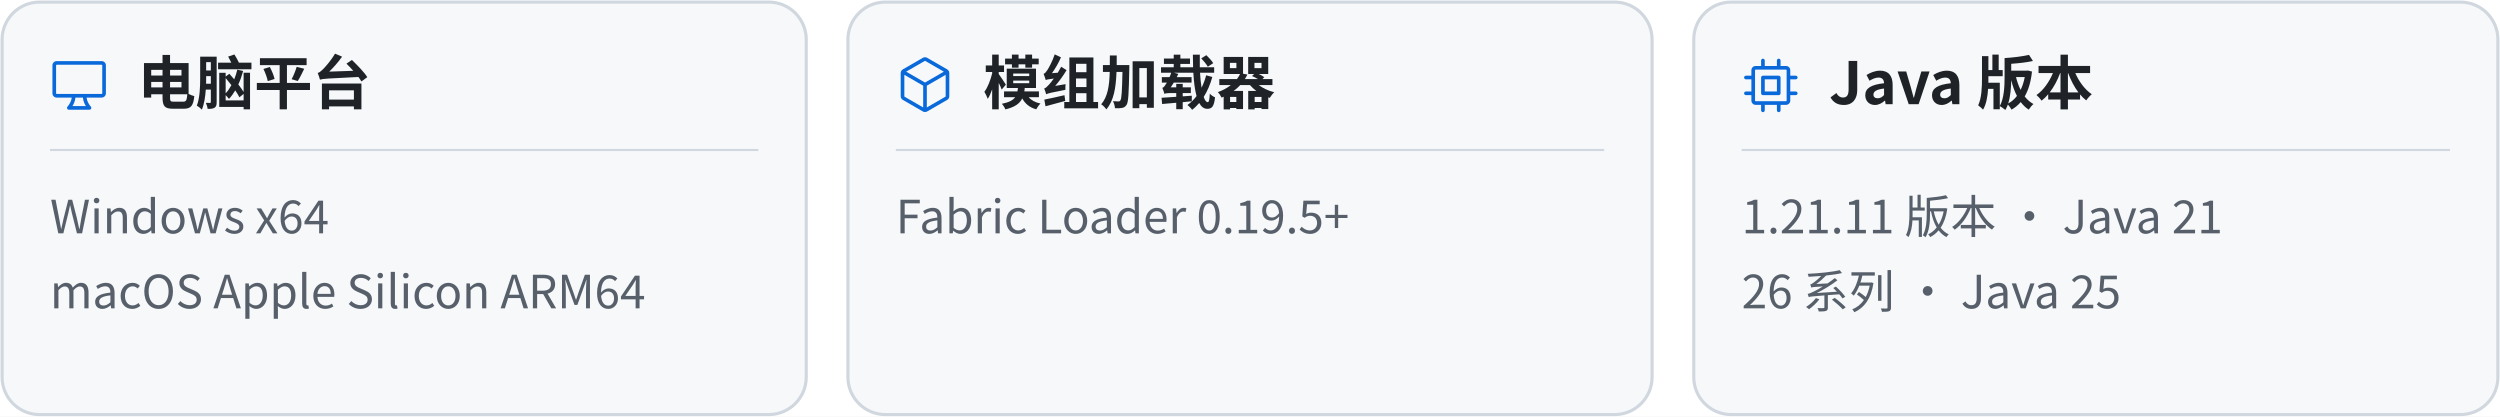
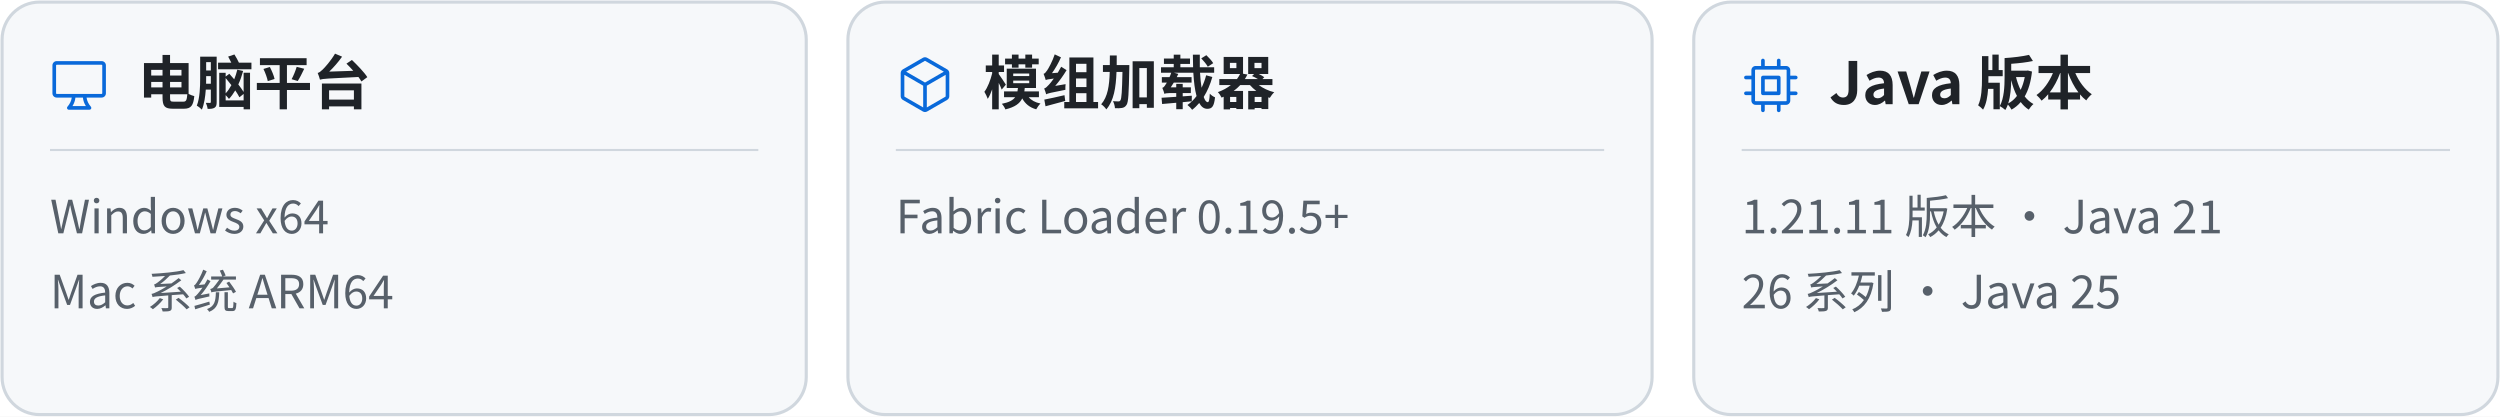
<svg xmlns="http://www.w3.org/2000/svg" width="1200" height="200" viewBox="0 0 1200 200" role="img" aria-labelledby="title desc">
  <rect width="1200" height="200" fill="#ffffff" />
  <g font-family="'Noto Sans CJK SC', 'Microsoft YaHei', 'PingFang SC', Arial, sans-serif">
    <g transform="translate(0 0)">
      <rect x="1" y="1" width="386" height="198" rx="18" fill="#f6f8fa" stroke="#d0d7de" stroke-width="1.5" />
      <g transform="translate(24 27) scale(1.166667)" fill="#0969da">
        <path d="M8.954 17H2.75A1.75 1.75 0 0 1 1 15.25V3.75C1 2.784 1.784 2 2.75 2h18.5c.966 0 1.75.784 1.75 1.75v11.5A1.75 1.75 0 0 1 21.25 17h-6.204c.171 1.375.805 2.652 1.769 3.757A.752.752 0 0 1 16.25 22h-8.5a.75.75 0 0 1-.565-1.243c.964-1.105 1.598-2.382 1.769-3.757ZM21.5 3.75a.25.25 0 0 0-.25-.25H2.75a.25.25 0 0 0-.25.25v11.5c0 .138.112.25.25.25h18.5a.25.25 0 0 0 .25-.25ZM13.537 17h-3.074c-.126 1.266-.564 2.445-1.223 3.5h5.52c-.659-1.055-1.098-2.234-1.223-3.5Z" />
      </g>
      <text id="card-0-heading" x="66" y="50" font-size="28" font-weight="650" fill="#1f2328">电脑平台</text>
      <path d="M24 72H364" stroke="#d0d7de" />
      <text id="card-0-line-0" x="24" y="112" font-size="22" font-weight="400" fill="#57606a">Windows x64</text>
-       <text id="card-0-line-1" x="24" y="148" font-size="22" font-weight="400" fill="#57606a">macOS Apple Silicon ARM64</text>
+       <text id="card-0-line-1" x="24" y="148" font-size="22" font-weight="400" fill="#57606a">Mac 系统 ARM64</text>
    </g>
    <g transform="translate(406 0)">
      <rect x="1" y="1" width="386" height="198" rx="18" fill="#f6f8fa" stroke="#d0d7de" stroke-width="1.5" />
      <g transform="translate(24 27) scale(1.166667)" fill="#0969da">
        <path d="M12.876.64V.639l8.25 4.763c.541.313.875.89.875 1.515v9.525a1.75 1.75 0 0 1-.875 1.516l-8.25 4.762a1.748 1.748 0 0 1-1.75 0l-8.25-4.763a1.75 1.75 0 0 1-.875-1.515V6.917c0-.625.334-1.202.875-1.515L11.126.64a1.748 1.748 0 0 1 1.75 0Zm-1 1.298L4.251 6.34l7.75 4.474 7.75-4.474-7.625-4.402a.248.248 0 0 0-.25 0Zm.875 19.123 7.625-4.402a.25.25 0 0 0 .125-.216V7.639l-7.75 4.474ZM3.501 7.64v8.803c0 .09.048.172.125.216l7.625 4.402v-8.947Z" />
      </g>
      <text id="card-1-heading" x="66" y="50" font-size="28" font-weight="650" fill="#1f2328">模组加载器</text>
      <path d="M24 72H364" stroke="#d0d7de" />
      <text id="card-1-line-0" x="24" y="112" font-size="22" font-weight="400" fill="#57606a">Fabric Loader 0.19.5+</text>
    </g>
    <g transform="translate(812 0)">
      <rect x="1" y="1" width="386" height="198" rx="18" fill="#f6f8fa" stroke="#d0d7de" stroke-width="1.5" />
      <g transform="translate(24 27) scale(1.166667)" fill="#0969da">
        <path d="M8.75 8h6.5a.75.75 0 0 1 .75.75v6.5a.75.75 0 0 1-.75.75h-6.5a.75.75 0 0 1-.75-.75v-6.5A.75.75 0 0 1 8.75 8Zm.75 6.5h5v-5h-5Z" />
        <path d="M15.25 1a.75.75 0 0 1 .75.75V4h2.25c.966 0 1.75.784 1.75 1.75V8h2.25a.75.75 0 0 1 0 1.5H20v5h2.25a.75.75 0 0 1 0 1.5H20v2.25A1.75 1.75 0 0 1 18.25 20H16v2.25a.75.75 0 0 1-1.5 0V20h-5v2.25a.75.75 0 0 1-1.5 0V20H5.75A1.75 1.75 0 0 1 4 18.25V16H1.75a.75.75 0 0 1 0-1.5H4v-5H1.75a.75.75 0 0 1 0-1.5H4V5.75C4 4.784 4.784 4 5.75 4H8V1.75a.75.75 0 0 1 1.5 0V4h5V1.75a.75.75 0 0 1 .75-.75Zm3 17.5a.25.25 0 0 0 .25-.25V5.75a.25.25 0 0 0-.25-.25H5.75a.25.25 0 0 0-.25.25v12.5c0 .138.112.25.25.25Z" />
      </g>
      <text id="card-2-heading" x="66" y="50" font-size="28" font-weight="650" fill="#1f2328">Java 版本</text>
      <path d="M24 72H364" stroke="#d0d7de" />
      <text id="card-2-line-0" x="24" y="112" font-size="22" font-weight="400" fill="#57606a">1.21.11 版本 · Java 21</text>
      <text id="card-2-line-1" x="24" y="148" font-size="22" font-weight="400" fill="#57606a">26 系列 · Java 25</text>
    </g>
  </g>
</svg>
